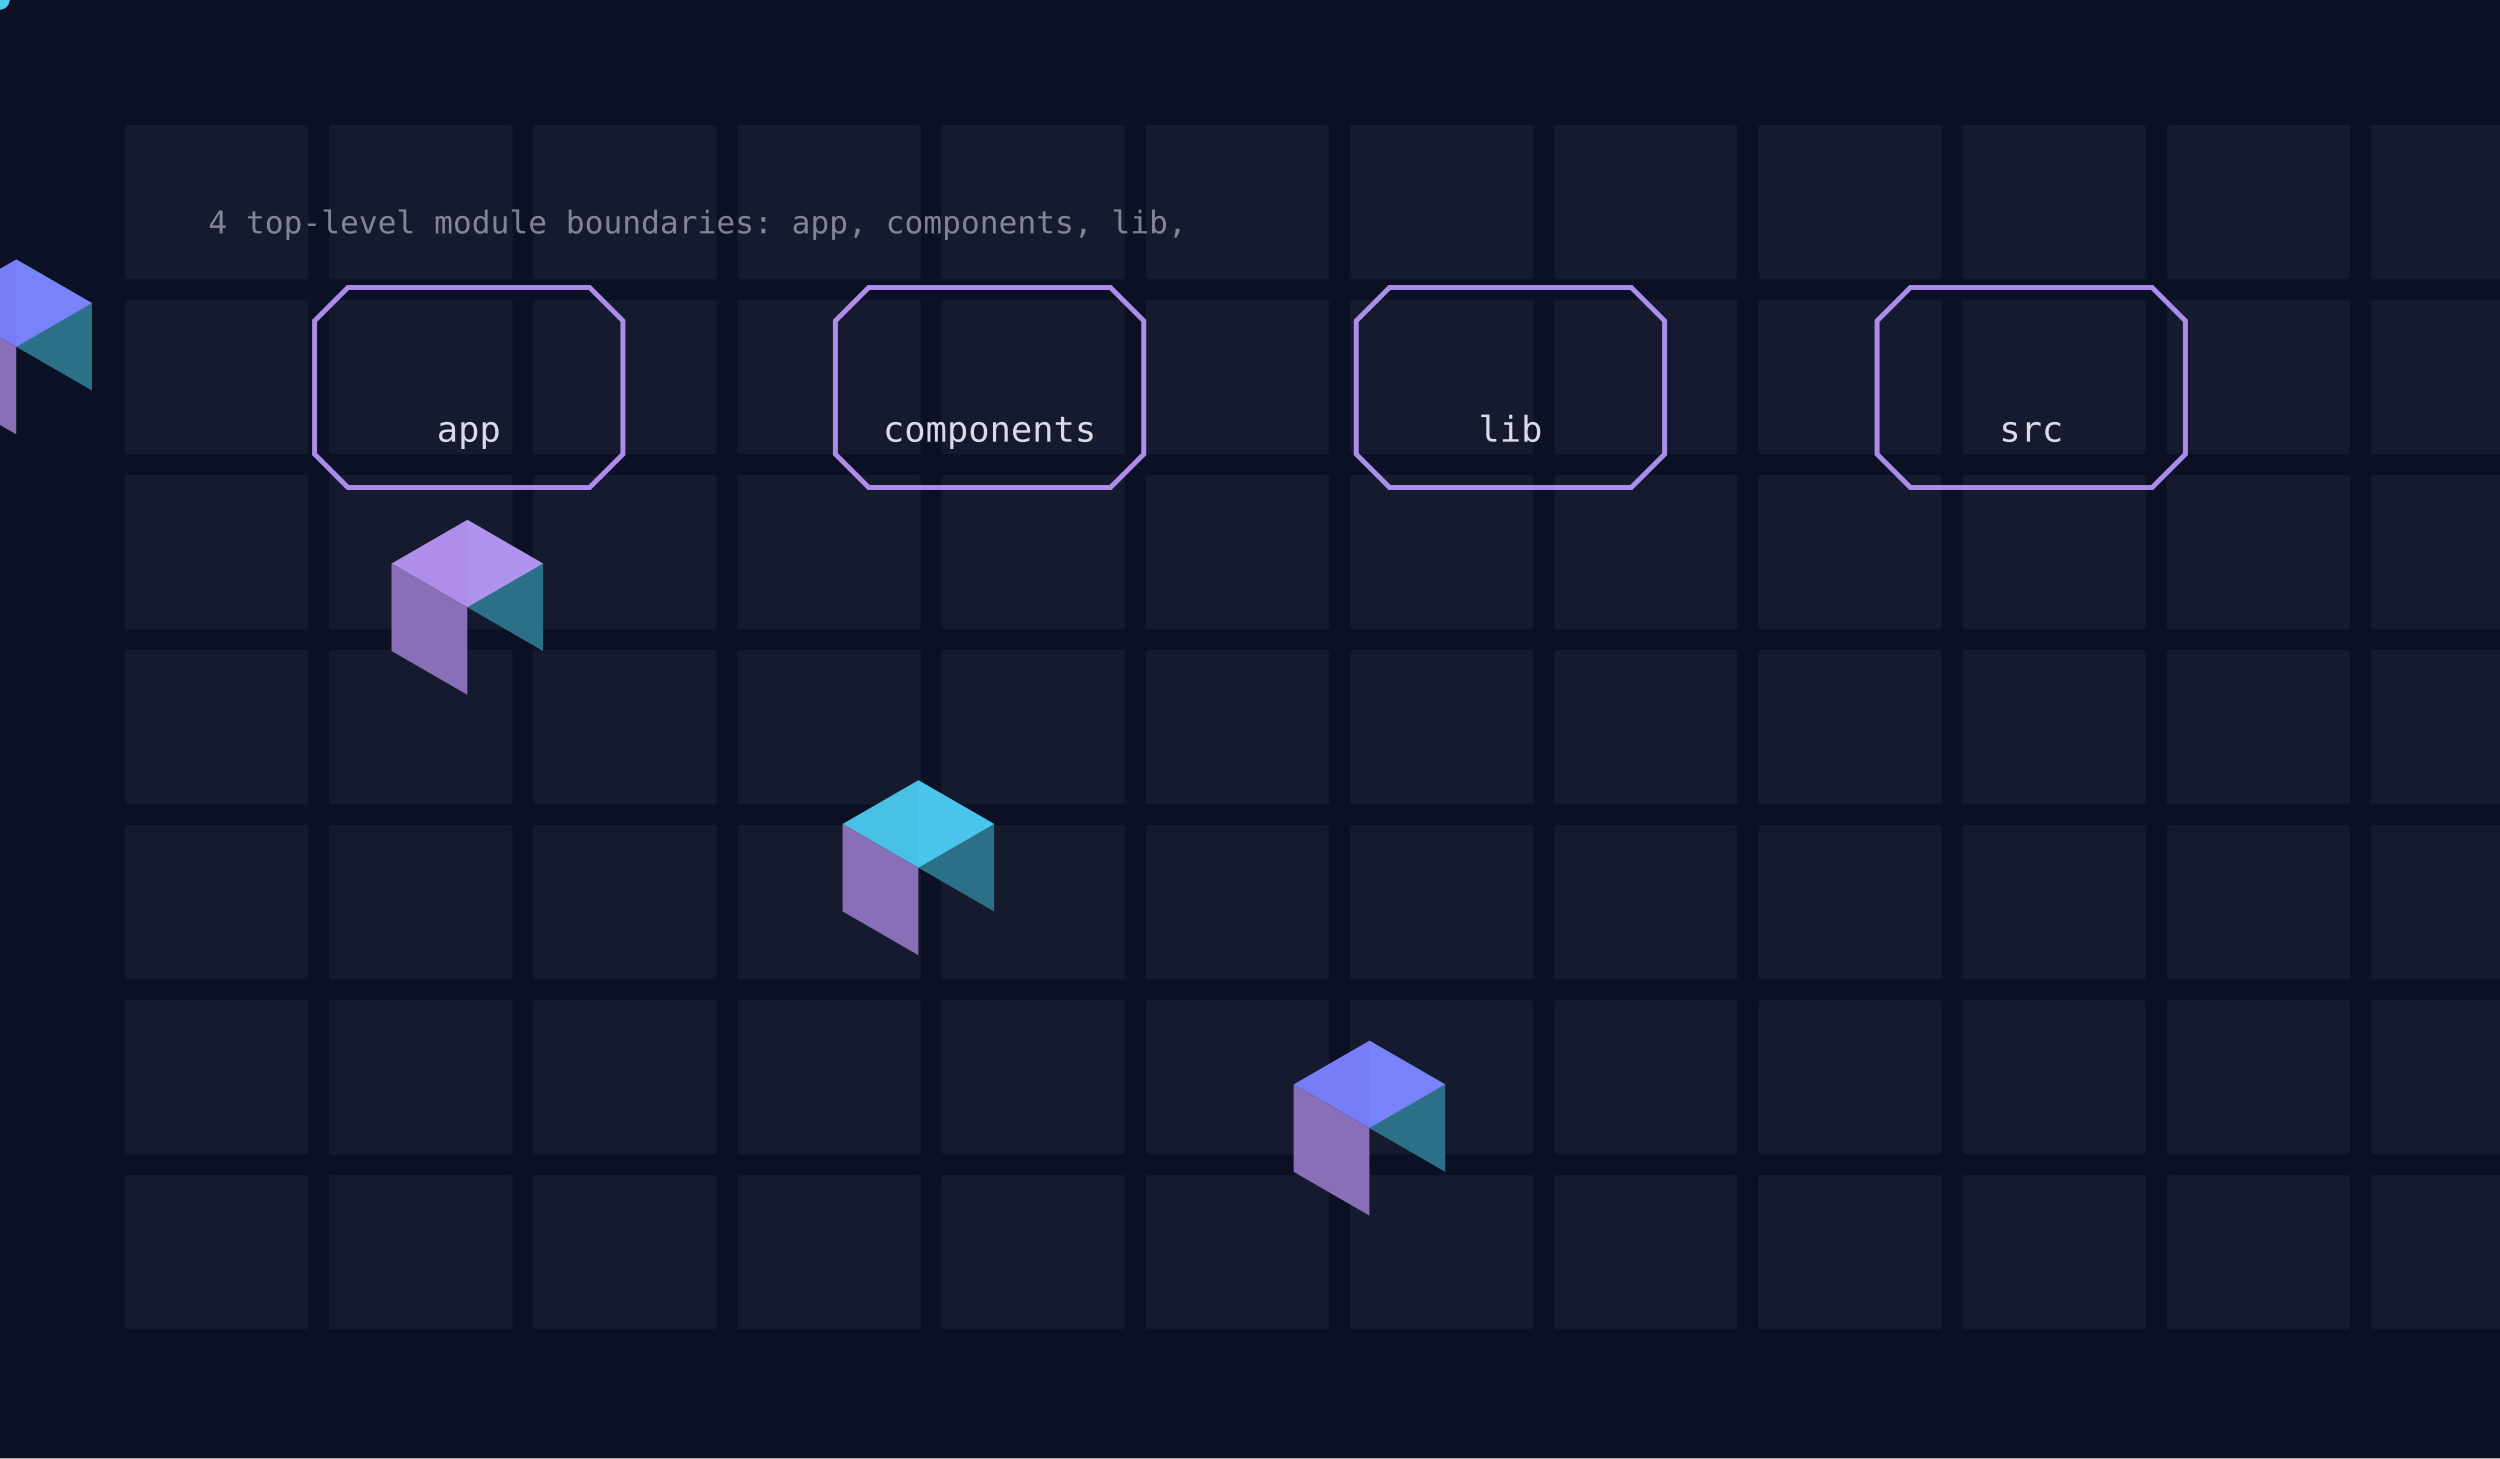
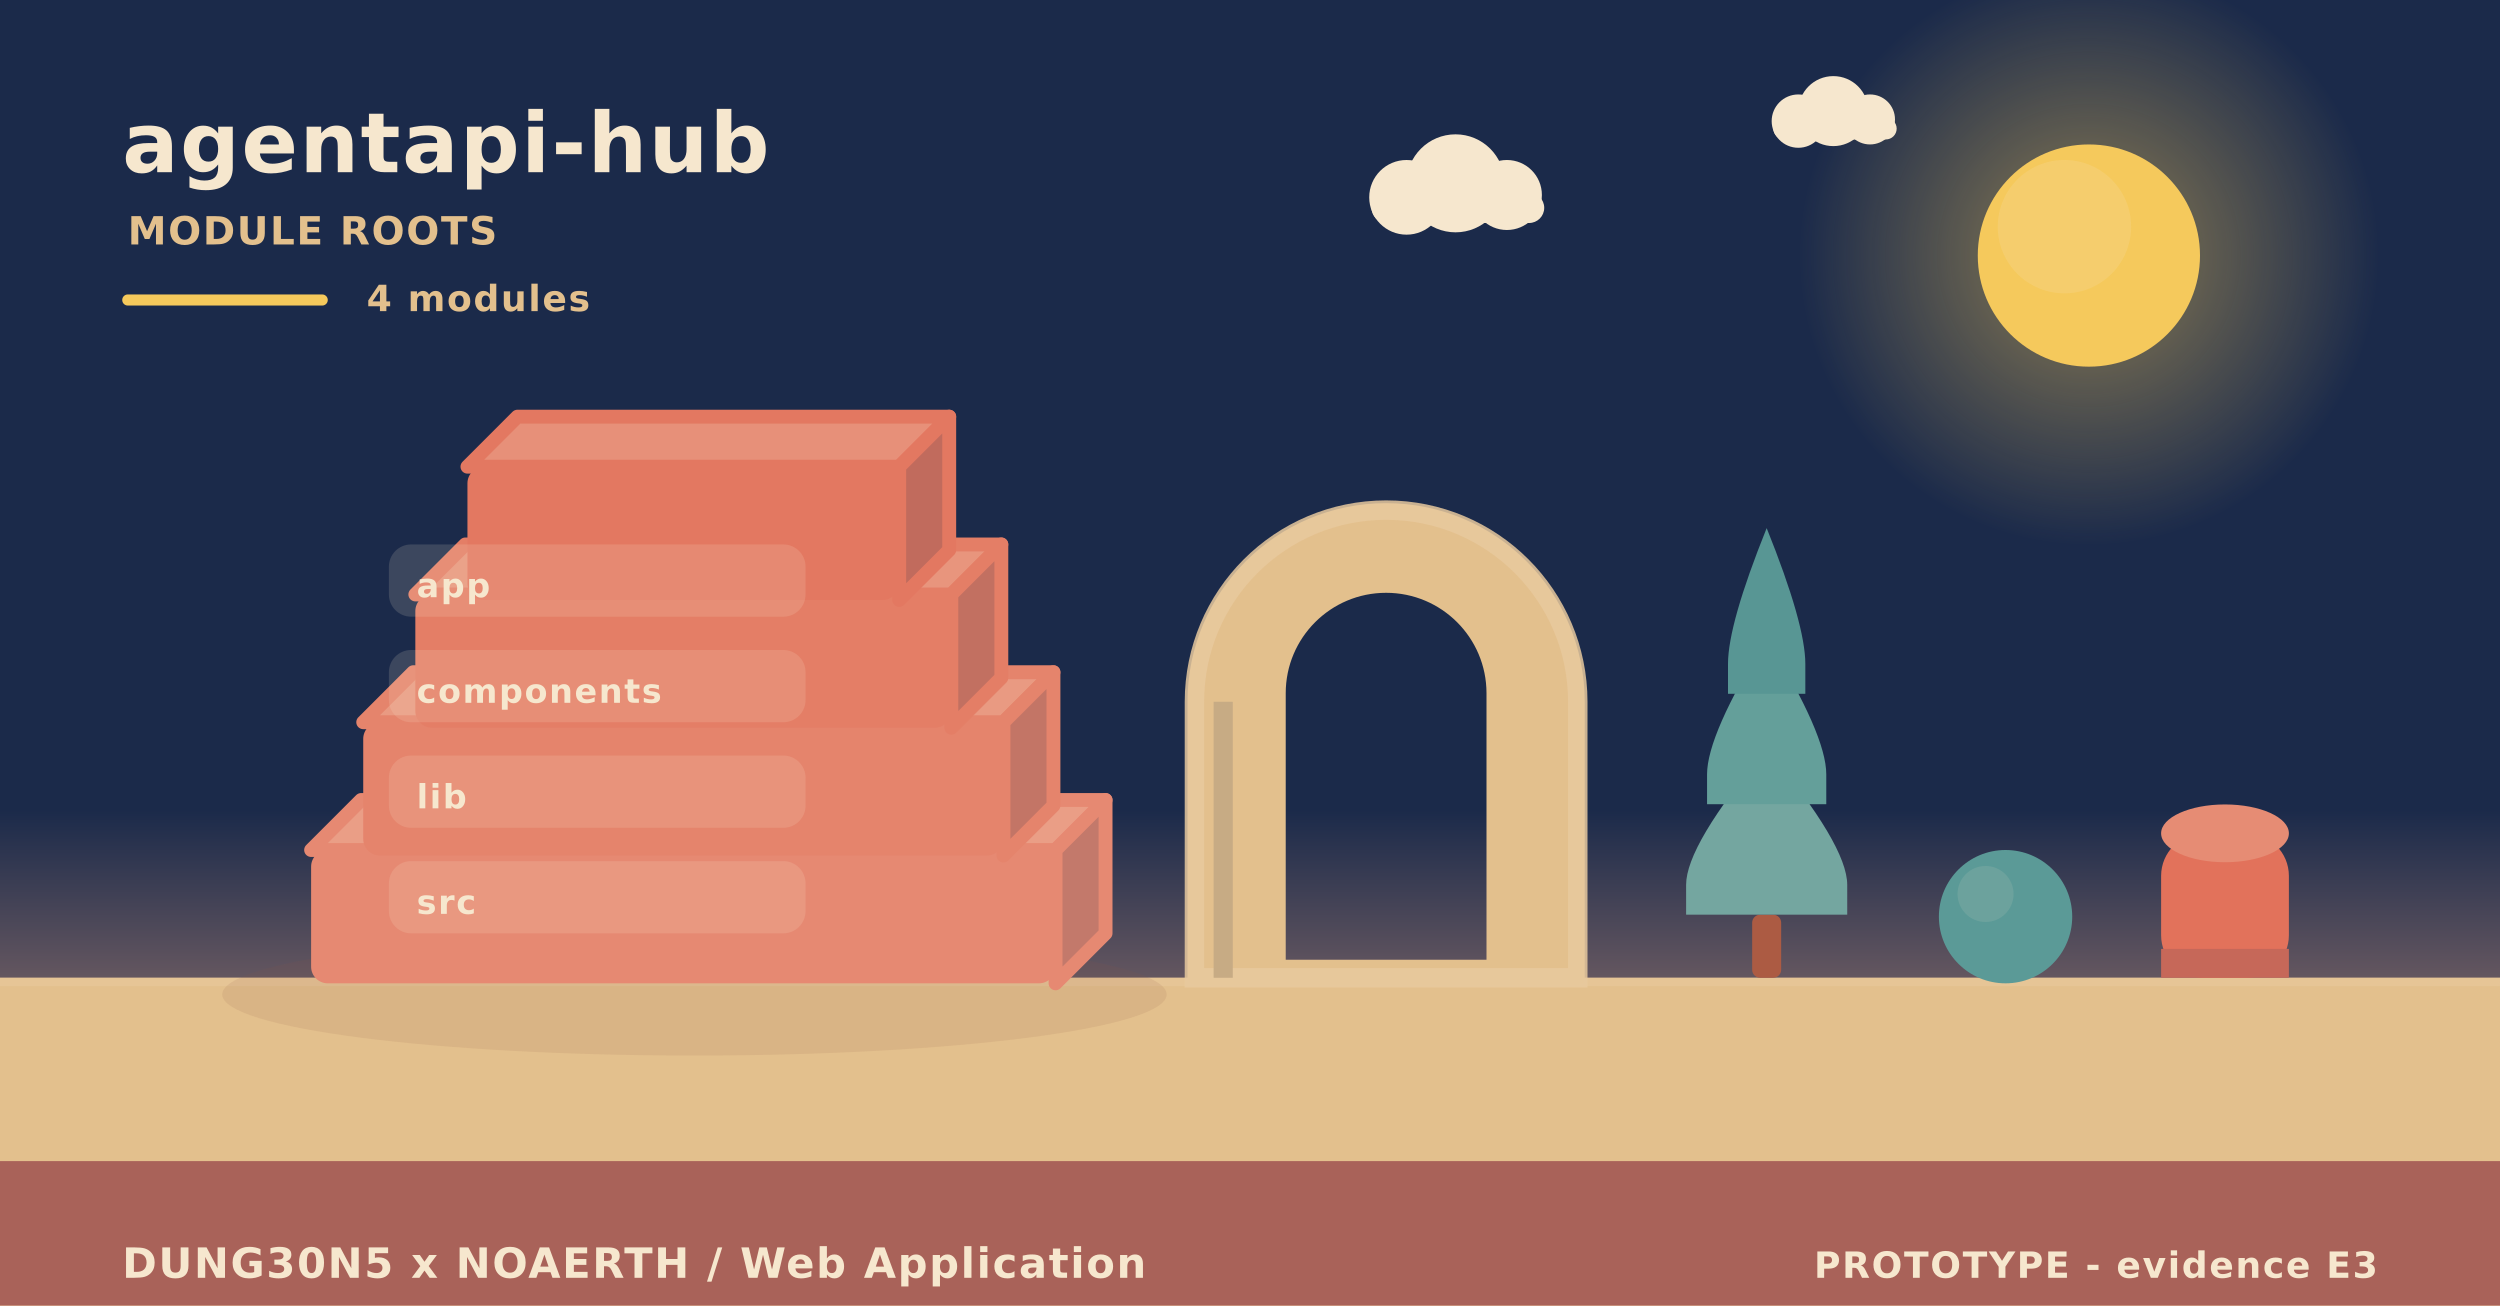
- <svg xmlns="http://www.w3.org/2000/svg" viewBox="0 0 1200 700" width="1200" height="700" role="img" aria-label="agentapi-hub architecture">
-   <rect width="1200" height="700" fill="#0c1024" />
-   <defs>
-     <linearGradient id="ga" x1="0" y1="0" x2="1" y2="1">
-       <stop offset="0%" stop-color="#7c83ff" />
-       <stop offset="100%" stop-color="#b794f4" />
-     </linearGradient>
-   </defs>
-   <rect x="60.00" y="60.00" width="88.00" height="74.00" rx="1.20" fill="#eef0fb" opacity="0.05" />
-   <rect x="158.00" y="60.00" width="88.00" height="74.00" rx="1.20" fill="#eef0fb" opacity="0.05" />
-   <rect x="256.00" y="60.00" width="88.00" height="74.00" rx="1.20" fill="#eef0fb" opacity="0.05" />
-   <rect x="354.00" y="60.00" width="88.00" height="74.00" rx="1.20" fill="#eef0fb" opacity="0.05" />
-   <rect x="452.00" y="60.00" width="88.00" height="74.00" rx="1.20" fill="#eef0fb" opacity="0.05" />
-   <rect x="550.00" y="60.00" width="88.00" height="74.00" rx="1.20" fill="#eef0fb" opacity="0.05" />
-   <rect x="648.00" y="60.00" width="88.00" height="74.00" rx="1.20" fill="#eef0fb" opacity="0.05" />
-   <rect x="746.00" y="60.00" width="88.00" height="74.00" rx="1.20" fill="#eef0fb" opacity="0.05" />
-   <rect x="844.00" y="60.00" width="88.00" height="74.00" rx="1.20" fill="#eef0fb" opacity="0.05" />
-   <rect x="942.00" y="60.00" width="88.00" height="74.00" rx="1.20" fill="#eef0fb" opacity="0.05" />
-   <rect x="1040.00" y="60.00" width="88.00" height="74.00" rx="1.20" fill="#eef0fb" opacity="0.05" />
-   <rect x="1138.00" y="60.00" width="88.00" height="74.00" rx="1.20" fill="#eef0fb" opacity="0.05" />
-   <rect x="60.00" y="144.00" width="88.00" height="74.00" rx="1.20" fill="#eef0fb" opacity="0.05" />
-   <rect x="158.00" y="144.00" width="88.00" height="74.00" rx="1.20" fill="#eef0fb" opacity="0.05" />
-   <rect x="256.00" y="144.00" width="88.00" height="74.00" rx="1.20" fill="#eef0fb" opacity="0.05" />
-   <rect x="354.00" y="144.00" width="88.00" height="74.00" rx="1.20" fill="#eef0fb" opacity="0.05" />
-   <rect x="452.00" y="144.00" width="88.00" height="74.00" rx="1.20" fill="#eef0fb" opacity="0.05" />
-   <rect x="550.00" y="144.00" width="88.00" height="74.00" rx="1.20" fill="#eef0fb" opacity="0.05" />
-   <rect x="648.00" y="144.00" width="88.00" height="74.00" rx="1.20" fill="#eef0fb" opacity="0.05" />
-   <rect x="746.00" y="144.00" width="88.00" height="74.00" rx="1.20" fill="#eef0fb" opacity="0.05" />
-   <rect x="844.00" y="144.00" width="88.00" height="74.00" rx="1.20" fill="#eef0fb" opacity="0.05" />
-   <rect x="942.00" y="144.00" width="88.00" height="74.00" rx="1.20" fill="#eef0fb" opacity="0.05" />
-   <rect x="1040.00" y="144.00" width="88.00" height="74.00" rx="1.20" fill="#eef0fb" opacity="0.05" />
-   <rect x="1138.00" y="144.00" width="88.00" height="74.00" rx="1.20" fill="#eef0fb" opacity="0.05" />
-   <rect x="60.00" y="228.00" width="88.00" height="74.00" rx="1.20" fill="#eef0fb" opacity="0.05" />
-   <rect x="158.00" y="228.00" width="88.00" height="74.00" rx="1.20" fill="#eef0fb" opacity="0.05" />
-   <rect x="256.00" y="228.00" width="88.00" height="74.00" rx="1.20" fill="#eef0fb" opacity="0.05" />
-   <rect x="354.00" y="228.00" width="88.00" height="74.00" rx="1.20" fill="#eef0fb" opacity="0.05" />
-   <rect x="452.00" y="228.00" width="88.00" height="74.00" rx="1.20" fill="#eef0fb" opacity="0.05" />
-   <rect x="550.00" y="228.00" width="88.00" height="74.00" rx="1.20" fill="#eef0fb" opacity="0.05" />
-   <rect x="648.00" y="228.00" width="88.00" height="74.00" rx="1.20" fill="#eef0fb" opacity="0.05" />
-   <rect x="746.00" y="228.00" width="88.00" height="74.00" rx="1.20" fill="#eef0fb" opacity="0.05" />
-   <rect x="844.00" y="228.00" width="88.00" height="74.00" rx="1.20" fill="#eef0fb" opacity="0.05" />
-   <rect x="942.00" y="228.00" width="88.00" height="74.00" rx="1.20" fill="#eef0fb" opacity="0.05" />
-   <rect x="1040.00" y="228.00" width="88.00" height="74.00" rx="1.20" fill="#eef0fb" opacity="0.05" />
-   <rect x="1138.00" y="228.00" width="88.00" height="74.00" rx="1.20" fill="#eef0fb" opacity="0.05" />
-   <rect x="60.00" y="312.00" width="88.00" height="74.00" rx="1.20" fill="#eef0fb" opacity="0.05" />
-   <rect x="158.00" y="312.00" width="88.00" height="74.00" rx="1.20" fill="#eef0fb" opacity="0.05" />
-   <rect x="256.00" y="312.00" width="88.00" height="74.00" rx="1.20" fill="#eef0fb" opacity="0.05" />
-   <rect x="354.00" y="312.00" width="88.00" height="74.00" rx="1.20" fill="#eef0fb" opacity="0.05" />
-   <rect x="452.00" y="312.00" width="88.00" height="74.00" rx="1.20" fill="#eef0fb" opacity="0.05" />
-   <rect x="550.00" y="312.00" width="88.00" height="74.00" rx="1.20" fill="#eef0fb" opacity="0.05" />
-   <rect x="648.00" y="312.00" width="88.00" height="74.00" rx="1.20" fill="#eef0fb" opacity="0.05" />
-   <rect x="746.00" y="312.00" width="88.00" height="74.00" rx="1.20" fill="#eef0fb" opacity="0.05" />
-   <rect x="844.00" y="312.00" width="88.00" height="74.00" rx="1.20" fill="#eef0fb" opacity="0.05" />
-   <rect x="942.00" y="312.00" width="88.00" height="74.00" rx="1.20" fill="#eef0fb" opacity="0.05" />
-   <rect x="1040.00" y="312.00" width="88.00" height="74.00" rx="1.20" fill="#eef0fb" opacity="0.05" />
-   <rect x="1138.00" y="312.00" width="88.00" height="74.00" rx="1.20" fill="#eef0fb" opacity="0.05" />
-   <rect x="60.00" y="396.00" width="88.00" height="74.00" rx="1.20" fill="#eef0fb" opacity="0.05" />
-   <rect x="158.00" y="396.00" width="88.00" height="74.00" rx="1.20" fill="#eef0fb" opacity="0.05" />
-   <rect x="256.00" y="396.00" width="88.00" height="74.00" rx="1.20" fill="#eef0fb" opacity="0.05" />
-   <rect x="354.00" y="396.00" width="88.00" height="74.00" rx="1.20" fill="#eef0fb" opacity="0.05" />
-   <rect x="452.00" y="396.00" width="88.00" height="74.00" rx="1.20" fill="#eef0fb" opacity="0.05" />
-   <rect x="550.00" y="396.00" width="88.00" height="74.00" rx="1.20" fill="#eef0fb" opacity="0.05" />
-   <rect x="648.00" y="396.00" width="88.00" height="74.00" rx="1.20" fill="#eef0fb" opacity="0.05" />
-   <rect x="746.00" y="396.00" width="88.00" height="74.00" rx="1.20" fill="#eef0fb" opacity="0.05" />
-   <rect x="844.00" y="396.00" width="88.00" height="74.00" rx="1.20" fill="#eef0fb" opacity="0.05" />
-   <rect x="942.00" y="396.00" width="88.00" height="74.00" rx="1.20" fill="#eef0fb" opacity="0.05" />
-   <rect x="1040.00" y="396.00" width="88.00" height="74.00" rx="1.20" fill="#eef0fb" opacity="0.05" />
-   <rect x="1138.00" y="396.00" width="88.00" height="74.00" rx="1.20" fill="#eef0fb" opacity="0.05" />
-   <rect x="60.00" y="480.00" width="88.00" height="74.00" rx="1.20" fill="#eef0fb" opacity="0.05" />
-   <rect x="158.00" y="480.00" width="88.00" height="74.00" rx="1.20" fill="#eef0fb" opacity="0.05" />
-   <rect x="256.00" y="480.00" width="88.00" height="74.00" rx="1.20" fill="#eef0fb" opacity="0.05" />
-   <rect x="354.00" y="480.00" width="88.00" height="74.00" rx="1.20" fill="#eef0fb" opacity="0.05" />
-   <rect x="452.00" y="480.00" width="88.00" height="74.00" rx="1.20" fill="#eef0fb" opacity="0.05" />
-   <rect x="550.00" y="480.00" width="88.00" height="74.00" rx="1.20" fill="#eef0fb" opacity="0.05" />
-   <rect x="648.00" y="480.00" width="88.00" height="74.00" rx="1.20" fill="#eef0fb" opacity="0.05" />
-   <rect x="746.00" y="480.00" width="88.00" height="74.00" rx="1.20" fill="#eef0fb" opacity="0.05" />
-   <rect x="844.00" y="480.00" width="88.00" height="74.00" rx="1.20" fill="#eef0fb" opacity="0.05" />
-   <rect x="942.00" y="480.00" width="88.00" height="74.00" rx="1.20" fill="#eef0fb" opacity="0.05" />
-   <rect x="1040.00" y="480.00" width="88.00" height="74.00" rx="1.20" fill="#eef0fb" opacity="0.05" />
-   <rect x="1138.00" y="480.00" width="88.00" height="74.00" rx="1.20" fill="#eef0fb" opacity="0.05" />
-   <rect x="60.00" y="564.00" width="88.00" height="74.00" rx="1.20" fill="#eef0fb" opacity="0.05" />
-   <rect x="158.00" y="564.00" width="88.00" height="74.00" rx="1.20" fill="#eef0fb" opacity="0.05" />
-   <rect x="256.00" y="564.00" width="88.00" height="74.00" rx="1.20" fill="#eef0fb" opacity="0.05" />
-   <rect x="354.00" y="564.00" width="88.00" height="74.00" rx="1.20" fill="#eef0fb" opacity="0.05" />
-   <rect x="452.00" y="564.00" width="88.00" height="74.00" rx="1.20" fill="#eef0fb" opacity="0.05" />
-   <rect x="550.00" y="564.00" width="88.00" height="74.00" rx="1.20" fill="#eef0fb" opacity="0.05" />
-   <rect x="648.00" y="564.00" width="88.00" height="74.00" rx="1.20" fill="#eef0fb" opacity="0.05" />
-   <rect x="746.00" y="564.00" width="88.00" height="74.00" rx="1.20" fill="#eef0fb" opacity="0.05" />
-   <rect x="844.00" y="564.00" width="88.00" height="74.00" rx="1.20" fill="#eef0fb" opacity="0.05" />
-   <rect x="942.00" y="564.00" width="88.00" height="74.00" rx="1.20" fill="#eef0fb" opacity="0.05" />
-   <rect x="1040.00" y="564.00" width="88.00" height="74.00" rx="1.20" fill="#eef0fb" opacity="0.05" />
-   <rect x="1138.00" y="564.00" width="88.00" height="74.00" rx="1.20" fill="#eef0fb" opacity="0.05" />
-   <path d="M167.00,138.00 H283.00 L299.00,154.00 V218.00 L283.00,234.00 H167.00 L151.00,218.00 V154.00 Z" fill="none" stroke="rgba(124,131,255,0.550)" stroke-width="1.80" opacity="0.90" />
-   <polygon points="7.79,166.50 44.17,187.50 44.17,145.50 7.79,124.50" fill="#2c758b" opacity="0.95" />
-   <polygon points="-28.58,187.50 7.79,208.50 7.79,166.50 -28.58,145.50" fill="#8f73be" opacity="0.95" />
-   <polygon points="7.79,124.50 44.17,145.50 7.79,166.50 -28.58,145.50" fill="#7c83ff" opacity="0.95" />
-   <text x="225" y="212" font-family="ui-monospace,Menlo,monospace" font-size="17" fill="rgba(238,240,251,0.900)" text-anchor="middle">app</text>
+ <svg xmlns="http://www.w3.org/2000/svg" width="900" height="470" viewBox="0 0 900 470" role="img" aria-label="agentapi-hub - how it is built">
+   <linearGradient id="skya" x1="0" y1="0" x2="0" y2="1">
+     <stop offset="0" stop-color="#1b2a4a" />
+     <stop offset="0.62" stop-color="#1b2a4a" />
+     <stop offset="1" stop-color="#f3ad8a" />
+   </linearGradient>
+   <rect width="900" height="470" fill="url(#skya)" />
+   <radialGradient id="suna">
+     <stop offset="0.35" stop-color="#f5c95c" stop-opacity="0.34" />
+     <stop offset="1" stop-color="#f5c95c" stop-opacity="0" />
+   </radialGradient>
+   <circle cx="752" cy="92" r="104" fill="url(#suna)" />
+   <circle cx="752" cy="92" r="40" fill="#f5c95c" />
+   <circle cx="743.2" cy="81.6" r="24" fill="#f5d27e" opacity="0.5" />
  <g>
-     <path d="M167.00,138.00 H283.00 L299.00,154.00 V218.00 L283.00,234.00 H167.00 L151.00,218.00 V154.00 Z" fill="none" stroke="#b794f4" stroke-width="2.40" opacity="0.90" />
-     <animate attributeName="opacity" values="0.25;1.0;0.25" dur="21.2s" begin="0.0s" repeatCount="indefinite" />
+     <circle cx="524" cy="66" r="17.64" fill="#f6e7ce" />
+     <circle cx="506.36" cy="71.04" r="13.44" fill="#f6e7ce" />
+     <circle cx="542.48" cy="70.2" r="12.6" fill="#f6e7ce" />
+     <rect x="493.76" y="69.36" width="62.16" height="10.92" rx="5.46" fill="#f6e7ce" />
+     <animateTransform attributeName="transform" type="translate" values="0 0;24 0;0 0" dur="36s" begin="0s" repeatCount="indefinite" />
  </g>
-   <g opacity="0.9">
-     <circle cx="0.00" cy="0.00" r="4.50" fill="#4cc9f0" opacity="1.00" />
-     <animateTransform attributeName="transform" type="translate" values="225.00,184.00 475.00,184.00" dur="7.067s" begin="0.0s" repeatCount="indefinite" />
-     <animateTransform attributeName="transform" type="translate" values="475.00,184.00 225.00,184.00" dur="7.067s" begin="3.533s" repeatCount="indefinite" />
+   <g>
+     <circle cx="660" cy="40" r="12.6" fill="#f6e7ce" />
+     <circle cx="647.4" cy="43.6" r="9.6" fill="#f6e7ce" />
+     <circle cx="673.2" cy="43" r="9" fill="#f6e7ce" />
+     <rect x="638.4" y="42.4" width="44.4" height="7.8" rx="3.9" fill="#f6e7ce" />
+     <animateTransform attributeName="transform" type="translate" values="0 0;-18 0;0 0" dur="46s" begin="3s" repeatCount="indefinite" />
  </g>
-   <path d="M417.00,138.00 H533.00 L549.00,154.00 V218.00 L533.00,234.00 H417.00 L401.00,218.00 V154.00 Z" fill="none" stroke="rgba(183,148,244,0.550)" stroke-width="1.80" opacity="0.90" />
-   <polygon points="224.30,291.50 260.67,312.50 260.67,270.50 224.30,249.50" fill="#2c758b" opacity="0.95" />
-   <polygon points="187.93,312.50 224.30,333.50 224.30,291.50 187.93,270.50" fill="#8f73be" opacity="0.95" />
-   <polygon points="224.30,249.50 260.67,270.50 224.30,291.50 187.93,270.50" fill="#b794f4" opacity="0.95" />
-   <text x="475" y="212" font-family="ui-monospace,Menlo,monospace" font-size="17" fill="rgba(238,240,251,0.900)" text-anchor="middle">components</text>
+   <rect x="0" y="352" width="900" height="118" fill="#e3c08d" />
+   <rect x="0" y="352" width="900" height="3" fill="#e6c596" />
+   <text x="44" y="62" font-family="Verdana,DejaVu Sans,sans-serif" font-size="30" font-weight="700" letter-spacing="0.6" fill="#f6e7ce" text-anchor="start">agentapi-hub</text>
+   <text x="46" y="88" font-family="Verdana,DejaVu Sans,sans-serif" font-size="14" font-weight="700" letter-spacing="0.6" fill="#e3c08d" text-anchor="start">MODULE ROOTS</text>
+   <rect x="44" y="106" width="74" height="4" rx="2" fill="#f5c95c" />
+   <text x="132" y="112" font-family="Verdana,DejaVu Sans,sans-serif" font-size="13" font-weight="700" letter-spacing="0.6" fill="#e3c08d" text-anchor="start">4 modules</text>
+   <ellipse cx="250" cy="358" rx="170" ry="22" fill="rgba(138,90,68,0.11)" />
+   <path d="M112,306 L380,306 L398,288 L130,288 Z" fill="#ea9e86" stroke="#e68972" stroke-width="5" stroke-linejoin="round" />
+   <path d="M380,306 L398,288 L398,336 L380,354 Z" fill="#c3796b" stroke="#e68972" stroke-width="5" stroke-linejoin="round" />
+   <rect x="112" y="306" width="268" height="48" rx="6" fill="#e68972" />
+   <path d="M130.76,260 L361.24,260 L379.24,242 L148.76,242 Z" fill="#e99a82" stroke="#e5846c" stroke-width="5" stroke-linejoin="round" />
+   <path d="M361.24,260 L379.24,242 L379.24,290 L361.24,308 Z" fill="#c37566" stroke="#e5846c" stroke-width="5" stroke-linejoin="round" />
+   <rect x="130.76" y="260" width="230.48" height="48" rx="6" fill="#e5846c" />
+   <path d="M149.52,214 L342.48,214 L360.48,196 L167.52,196 Z" fill="#e8957d" stroke="#e47e66" stroke-width="5" stroke-linejoin="round" />
+   <path d="M342.48,214 L360.48,196 L360.48,244 L342.48,262 Z" fill="#c27061" stroke="#e47e66" stroke-width="5" stroke-linejoin="round" />
+   <rect x="149.52" y="214" width="192.96" height="48" rx="6" fill="#e47e66" />
+   <path d="M168.28,168 L323.72,168 L341.72,150 L186.28,150 Z" fill="#e79079" stroke="#e37861" stroke-width="5" stroke-linejoin="round" />
+   <path d="M323.72,168 L341.72,150 L341.72,198 L323.72,216 Z" fill="#c16b5d" stroke="#e37861" stroke-width="5" stroke-linejoin="round" />
+   <rect x="168.28" y="168" width="155.44" height="48" rx="6" fill="#e37861" />
+   <rect x="140" y="196" width="150" height="26" rx="8" fill="rgba(246,231,206,0.16)" opacity="0.94" />
  <g>
-     <path d="M417.00,138.00 H533.00 L549.00,154.00 V218.00 L533.00,234.00 H417.00 L401.00,218.00 V154.00 Z" fill="none" stroke="#b794f4" stroke-width="2.40" opacity="0.90" />
-     <animate attributeName="opacity" values="0.25;1.0;0.25" dur="21.2s" begin="0.45s" repeatCount="indefinite" />
+     <text x="150" y="215" font-family="Verdana,DejaVu Sans,sans-serif" font-size="12" font-weight="700" letter-spacing="0.6" fill="#f6e7ce" text-anchor="start">app</text>
+     <animateTransform attributeName="transform" type="translate" values="0 10;0 0" dur="0.7s" begin="0.3s" fill="freeze" />
  </g>
-   <g opacity="0.9">
-     <circle cx="0.00" cy="0.00" r="4.50" fill="#4cc9f0" opacity="1.00" />
-     <animateTransform attributeName="transform" type="translate" values="475.00,184.00 725.00,184.00" dur="7.067s" begin="0.3s" repeatCount="indefinite" />
-     <animateTransform attributeName="transform" type="translate" values="725.00,184.00 475.00,184.00" dur="7.067s" begin="3.833s" repeatCount="indefinite" />
+   <rect x="140" y="234" width="150" height="26" rx="8" fill="rgba(246,231,206,0.16)" opacity="0.94" />
+   <g>
+     <text x="150" y="253" font-family="Verdana,DejaVu Sans,sans-serif" font-size="12" font-weight="700" letter-spacing="0.6" fill="#f6e7ce" text-anchor="start">components</text>
+     <animateTransform attributeName="transform" type="translate" values="0 10;0 0" dur="0.7s" begin="0.5s" fill="freeze" />
  </g>
-   <path d="M667.00,138.00 H783.00 L799.00,154.00 V218.00 L783.00,234.00 H667.00 L651.00,218.00 V154.00 Z" fill="none" stroke="rgba(76,201,240,0.550)" stroke-width="1.80" opacity="0.90" />
-   <polygon points="440.81,416.50 477.18,437.50 477.18,395.50 440.81,374.50" fill="#2c758b" opacity="0.95" />
-   <polygon points="404.43,437.50 440.81,458.50 440.81,416.50 404.43,395.50" fill="#8f73be" opacity="0.95" />
-   <polygon points="440.81,374.50 477.18,395.50 440.81,416.50 404.43,395.50" fill="#4cc9f0" opacity="0.95" />
-   <text x="725" y="212" font-family="ui-monospace,Menlo,monospace" font-size="17" fill="rgba(238,240,251,0.900)" text-anchor="middle">lib</text>
+   <rect x="140" y="272" width="150" height="26" rx="8" fill="rgba(246,231,206,0.16)" opacity="0.94" />
  <g>
-     <path d="M667.00,138.00 H783.00 L799.00,154.00 V218.00 L783.00,234.00 H667.00 L651.00,218.00 V154.00 Z" fill="none" stroke="#b794f4" stroke-width="2.40" opacity="0.90" />
-     <animate attributeName="opacity" values="0.25;1.0;0.25" dur="21.2s" begin="0.9s" repeatCount="indefinite" />
+     <text x="150" y="291" font-family="Verdana,DejaVu Sans,sans-serif" font-size="12" font-weight="700" letter-spacing="0.6" fill="#f6e7ce" text-anchor="start">lib</text>
+     <animateTransform attributeName="transform" type="translate" values="0 10;0 0" dur="0.7s" begin="0.7s" fill="freeze" />
  </g>
-   <g opacity="0.9">
-     <circle cx="0.00" cy="0.00" r="4.50" fill="#4cc9f0" opacity="1.00" />
-     <animateTransform attributeName="transform" type="translate" values="725.00,184.00 975.00,184.00" dur="7.067s" begin="0.6s" repeatCount="indefinite" />
-     <animateTransform attributeName="transform" type="translate" values="975.00,184.00 725.00,184.00" dur="7.067s" begin="4.133s" repeatCount="indefinite" />
+   <rect x="140" y="310" width="150" height="26" rx="8" fill="rgba(246,231,206,0.16)" opacity="0.94" />
+   <g>
+     <text x="150" y="329" font-family="Verdana,DejaVu Sans,sans-serif" font-size="12" font-weight="700" letter-spacing="0.6" fill="#f6e7ce" text-anchor="start">src</text>
+     <animateTransform attributeName="transform" type="translate" values="0 10;0 0" dur="0.7s" begin="0.9s" fill="freeze" />
  </g>
-   <path d="M917.00,138.00 H1033.00 L1049.00,154.00 V218.00 L1033.00,234.00 H917.00 L901.00,218.00 V154.00 Z" fill="none" stroke="rgba(124,131,255,0.550)" stroke-width="1.80" opacity="0.90" />
-   <polygon points="657.31,541.50 693.69,562.50 693.69,520.50 657.31,499.50" fill="#2c758b" opacity="0.95" />
-   <polygon points="620.94,562.50 657.31,583.50 657.31,541.50 620.94,520.50" fill="#8f73be" opacity="0.95" />
-   <polygon points="657.31,499.50 693.69,520.50 657.31,541.50 620.94,520.50" fill="#7c83ff" opacity="0.95" />
-   <text x="975" y="212" font-family="ui-monospace,Menlo,monospace" font-size="17" fill="rgba(238,240,251,0.900)" text-anchor="middle">src</text>
-   <g>
-     <path d="M917.00,138.00 H1033.00 L1049.00,154.00 V218.00 L1033.00,234.00 H917.00 L901.00,218.00 V154.00 Z" fill="none" stroke="#b794f4" stroke-width="2.40" opacity="0.90" />
-     <animate attributeName="opacity" values="0.25;1.0;0.25" dur="21.2s" begin="1.35s" repeatCount="indefinite" />
-   </g>
-   <g opacity="0.9">
-     <circle cx="0.00" cy="0.00" r="4.50" fill="#4cc9f0" opacity="1.00" />
-     <animateTransform attributeName="transform" type="translate" values="975.00,184.00 975.00,184.00" dur="7.067s" begin="0.9s" repeatCount="indefinite" />
-     <animateTransform attributeName="transform" type="translate" values="975.00,184.00 975.00,184.00" dur="7.067s" begin="4.433s" repeatCount="indefinite" />
-   </g>
-   <text x="100" y="112" font-family="ui-monospace,Menlo,monospace" font-size="15" fill="rgba(238,240,251,0.500)">4 top-level module boundaries: app, components, lib,</text>
+   <path d="M430,352 L430,252.64 A69,69 0 0 1 568,252.64 L568,352 Z M460.36,348 L460.36,249.55 A38.64,38.64 0 0 1 537.64,249.55 L537.64,348 Z" fill="#e3c08d" fill-rule="evenodd" stroke="#e3c08d" stroke-width="5" stroke-linejoin="round" />
+   <path d="M430,352 L430,252.64 A69,69 0 0 1 568,252.64 L568,352 Z" fill="none" stroke="#e8c99d" stroke-width="7" stroke-linecap="round" opacity="0.85" />
+   <rect x="436.9" y="252.64" width="6.9" height="99.36" fill="#c7ab84" />
+   <rect x="630.78" y="329.28" width="10.44" height="22.72" rx="2.9" fill="#ac5b43" />
+   <path d="M636,269.64 Q607,304.23 607,318.54 Q607,329.28 607,329.28 L665,329.28 Q665,329.28 665,318.54 Q665,304.23 636,269.64 Z" fill="#74a6a0" />
+   <path d="M636,229.88 Q614.54,264.47 614.54,278.78 Q614.54,289.52 614.54,289.52 L657.46,289.52 Q657.46,289.52 657.46,278.78 Q657.46,264.47 636,229.88 Z" fill="#649f9a" />
+   <path d="M636,190.12 Q622.08,224.71 622.08,239.02 Q622.08,249.76 622.08,249.76 L649.92,249.76 Q649.92,249.76 649.92,239.02 Q649.92,224.71 636,190.12 Z" fill="#589694" />
+   <circle cx="722" cy="330" r="24" fill="#5b9a97" />
+   <circle cx="714.8" cy="321.84" r="10.08" fill="#7aa9a2" opacity="0.55" />
+   <rect x="778" y="300" width="46" height="52" rx="15.33" fill="#e2725b" />
+   <ellipse cx="801" cy="300" rx="23" ry="10.4" fill="#e68c74" />
+   <rect x="778" y="341.6" width="46" height="10.4" fill="#c66859" />
+   <rect x="0" y="418" width="900" height="52" rx="0" fill="#a65c56" opacity="0.94" />
+   <text x="44" y="460" font-family="Verdana,DejaVu Sans,sans-serif" font-size="15" font-weight="700" letter-spacing="0.6" fill="#f6e7ce" text-anchor="start">DUNG30N5 x NOAERTH  /  Web Application</text>
+   <text x="856" y="460" font-family="Verdana,DejaVu Sans,sans-serif" font-size="13" font-weight="700" letter-spacing="0.6" fill="#f6e7ce" text-anchor="end">PROTOTYPE  -  evidence E3</text>
</svg>
